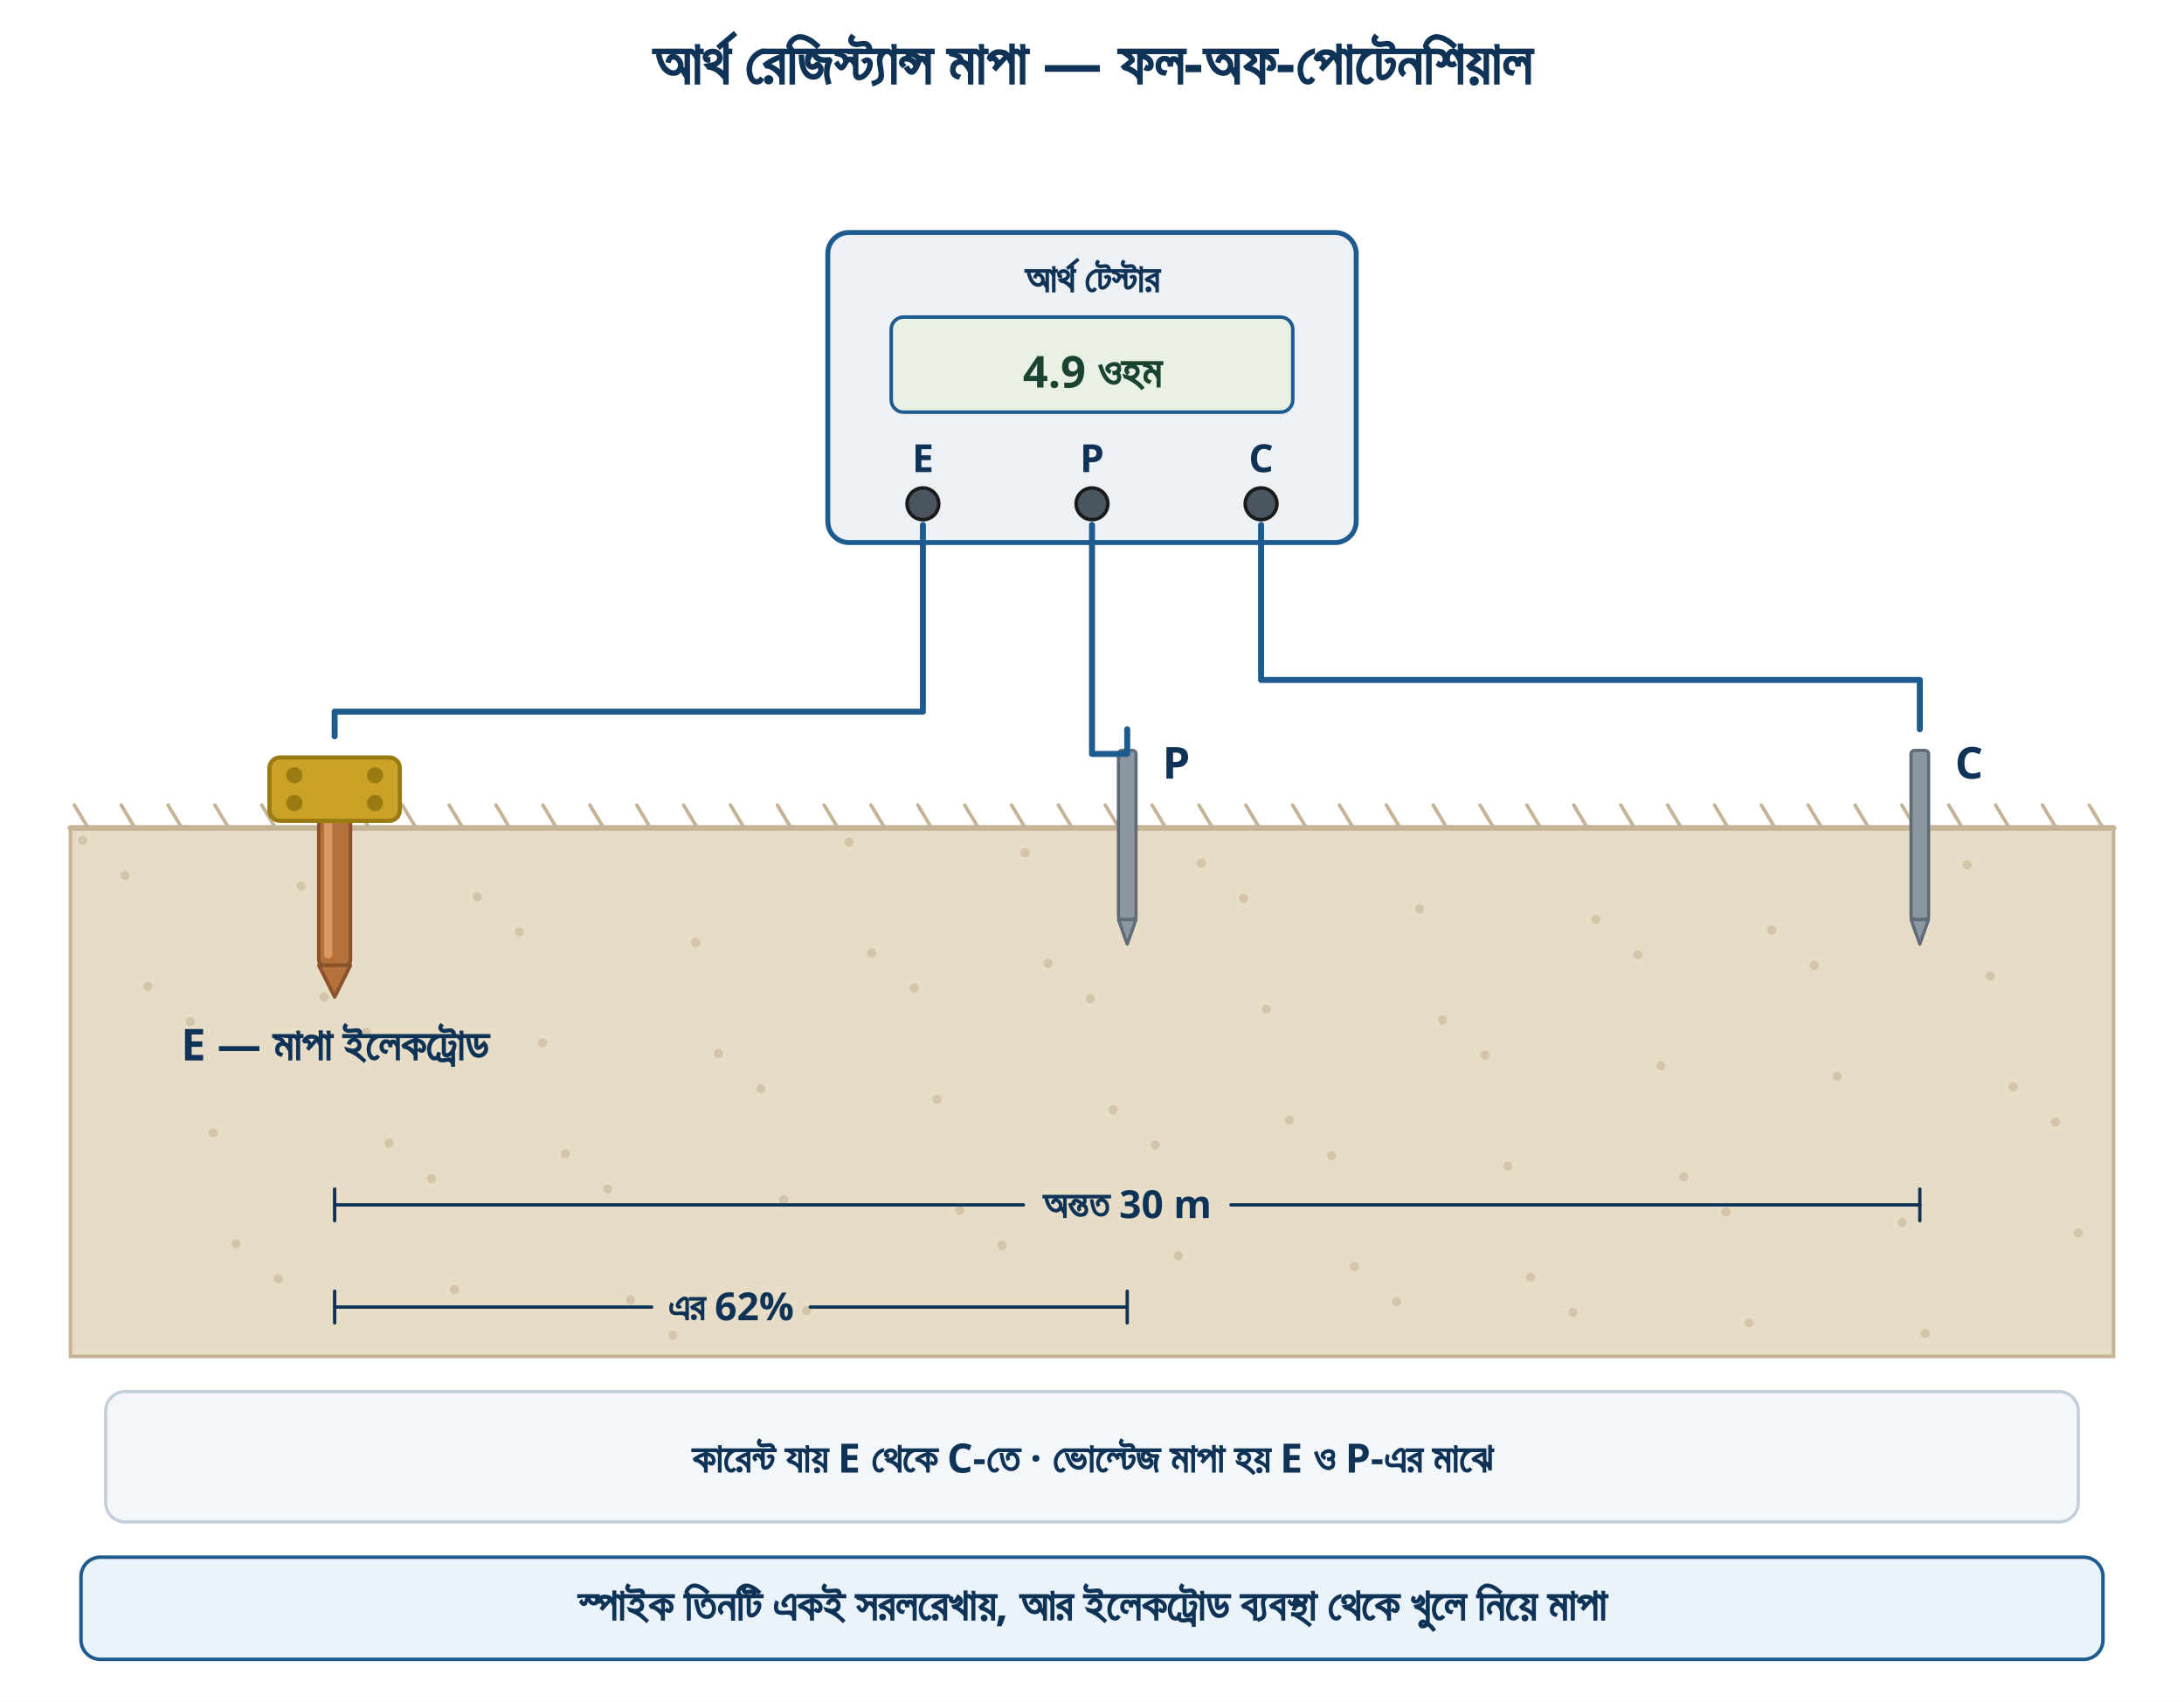
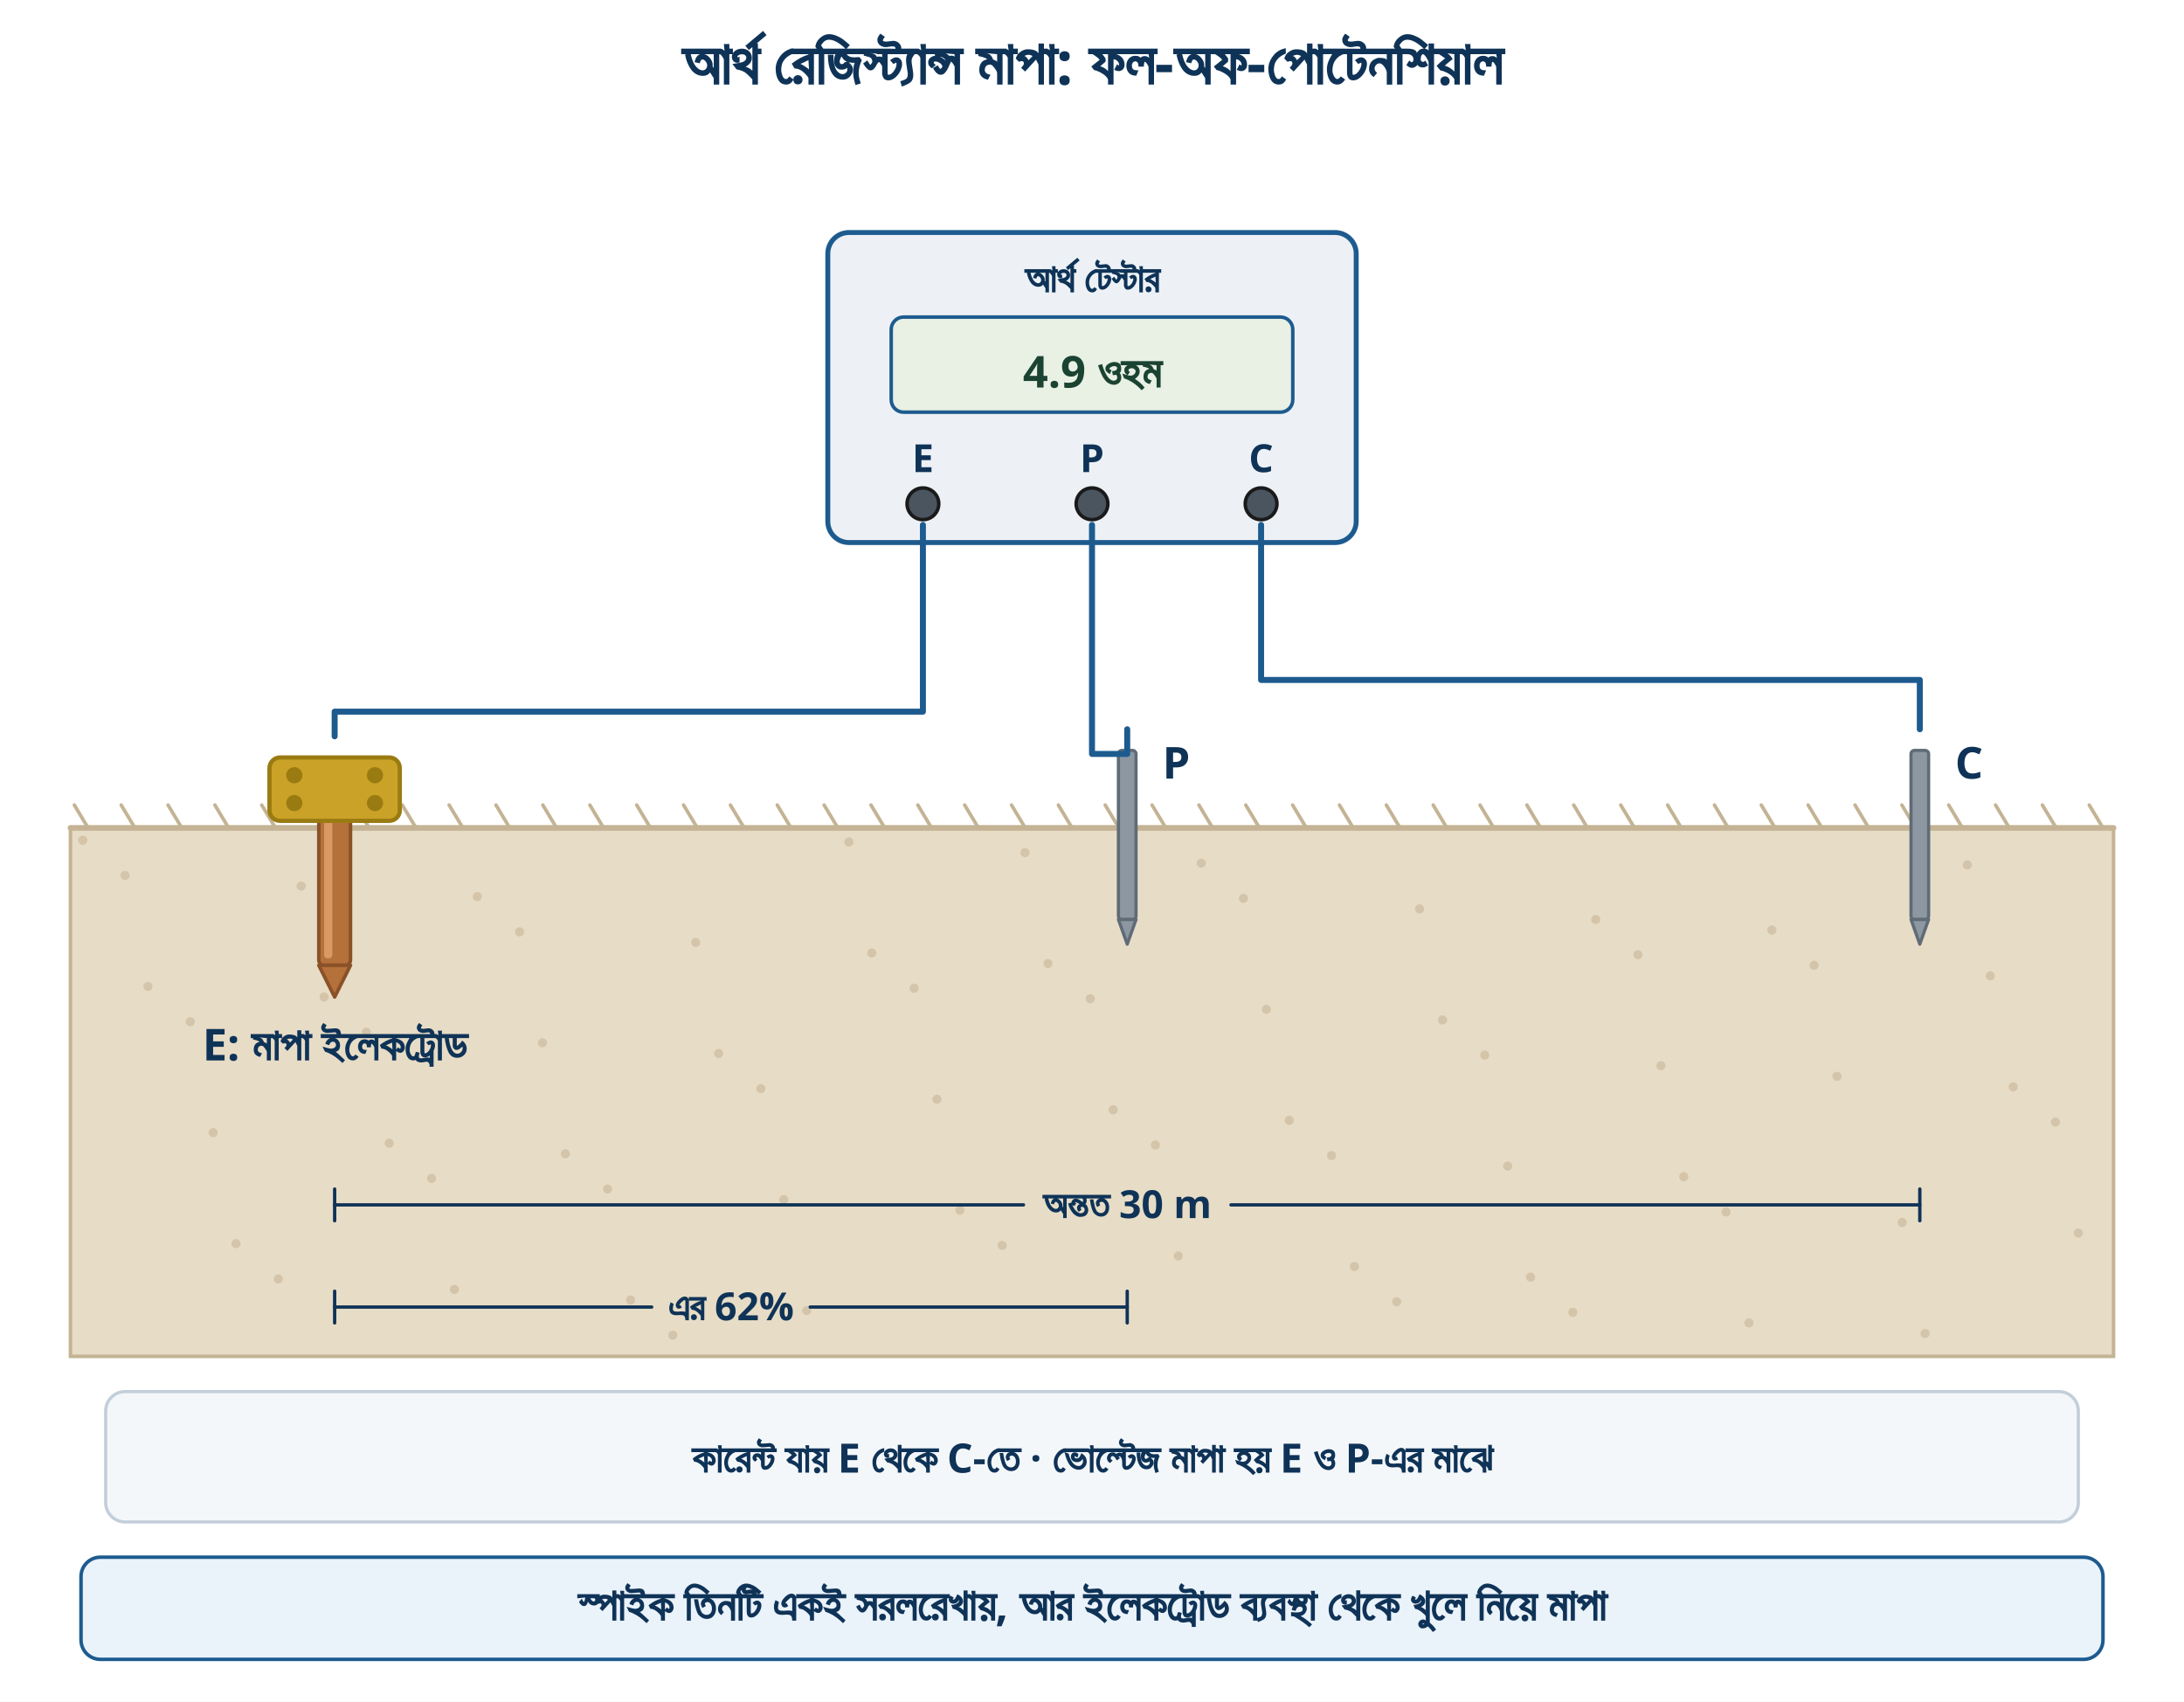
<svg xmlns="http://www.w3.org/2000/svg" width="1240" height="966" viewBox="0 0 1240 966">
  <rect width="1240" height="966" fill="#FFFFFF" />
-   <text x="620.0" y="48.0" font-family="Kalpurush" font-size="34" font-weight="700" fill="#0F3357" text-anchor="middle">আর্থ রেজিস্ট্যান্স মাপা — ফল-অফ-পোটেনশিয়াল</text>
+   <text x="620.0" y="48.0" font-family="Kalpurush" font-size="34" font-weight="700" fill="#0F3357" text-anchor="middle">আর্থ রেজিস্ট্যান্স মাপা: ফল-অফ-পোটেনশিয়াল</text>
  <rect x="40.0" y="470.0" width="1160.0" height="300.0" rx="0" fill="#E7DCC6" stroke="#C4B394" stroke-width="2" />
  <g>
    <circle cx="47.0" cy="477.0" r="2.6" fill="#C4B394" opacity="0.55" />
    <circle cx="184.0" cy="566.0" r="2.6" fill="#C4B394" opacity="0.55" />
    <circle cx="321.0" cy="655.0" r="2.6" fill="#C4B394" opacity="0.55" />
    <circle cx="458.0" cy="744.0" r="2.6" fill="#C4B394" opacity="0.55" />
    <circle cx="595.0" cy="547.0" r="2.6" fill="#C4B394" opacity="0.55" />
    <circle cx="732.0" cy="636.0" r="2.6" fill="#C4B394" opacity="0.55" />
    <circle cx="869.0" cy="725.0" r="2.6" fill="#C4B394" opacity="0.55" />
    <circle cx="1006.0" cy="528.0" r="2.6" fill="#C4B394" opacity="0.55" />
    <circle cx="1143.0" cy="617.0" r="2.6" fill="#C4B394" opacity="0.55" />
    <circle cx="134.0" cy="706.0" r="2.6" fill="#C4B394" opacity="0.55" />
    <circle cx="271.0" cy="509.0" r="2.6" fill="#C4B394" opacity="0.55" />
    <circle cx="408.0" cy="598.0" r="2.6" fill="#C4B394" opacity="0.55" />
    <circle cx="545.0" cy="687.0" r="2.6" fill="#C4B394" opacity="0.55" />
    <circle cx="682.0" cy="490.0" r="2.6" fill="#C4B394" opacity="0.55" />
    <circle cx="819.0" cy="579.0" r="2.6" fill="#C4B394" opacity="0.55" />
    <circle cx="956.0" cy="668.0" r="2.6" fill="#C4B394" opacity="0.55" />
    <circle cx="1093.0" cy="757.0" r="2.6" fill="#C4B394" opacity="0.55" />
    <circle cx="84.0" cy="560.0" r="2.6" fill="#C4B394" opacity="0.55" />
    <circle cx="221.0" cy="649.0" r="2.6" fill="#C4B394" opacity="0.55" />
    <circle cx="358.0" cy="738.0" r="2.6" fill="#C4B394" opacity="0.55" />
    <circle cx="495.0" cy="541.0" r="2.6" fill="#C4B394" opacity="0.55" />
    <circle cx="632.0" cy="630.0" r="2.6" fill="#C4B394" opacity="0.55" />
    <circle cx="769.0" cy="719.0" r="2.6" fill="#C4B394" opacity="0.55" />
    <circle cx="906.0" cy="522.0" r="2.6" fill="#C4B394" opacity="0.55" />
    <circle cx="1043.0" cy="611.0" r="2.6" fill="#C4B394" opacity="0.55" />
    <circle cx="1180.0" cy="700.0" r="2.6" fill="#C4B394" opacity="0.55" />
    <circle cx="171.0" cy="503.0" r="2.6" fill="#C4B394" opacity="0.55" />
    <circle cx="308.0" cy="592.0" r="2.6" fill="#C4B394" opacity="0.55" />
    <circle cx="445.0" cy="681.0" r="2.6" fill="#C4B394" opacity="0.55" />
    <circle cx="582.0" cy="484.0" r="2.6" fill="#C4B394" opacity="0.55" />
    <circle cx="719.0" cy="573.0" r="2.6" fill="#C4B394" opacity="0.55" />
    <circle cx="856.0" cy="662.0" r="2.6" fill="#C4B394" opacity="0.55" />
    <circle cx="993.0" cy="751.0" r="2.6" fill="#C4B394" opacity="0.55" />
    <circle cx="1130.0" cy="554.0" r="2.6" fill="#C4B394" opacity="0.55" />
    <circle cx="121.0" cy="643.0" r="2.6" fill="#C4B394" opacity="0.55" />
    <circle cx="258.0" cy="732.0" r="2.6" fill="#C4B394" opacity="0.55" />
    <circle cx="395.0" cy="535.0" r="2.6" fill="#C4B394" opacity="0.55" />
    <circle cx="532.0" cy="624.0" r="2.6" fill="#C4B394" opacity="0.55" />
    <circle cx="669.0" cy="713.0" r="2.6" fill="#C4B394" opacity="0.55" />
    <circle cx="806.0" cy="516.0" r="2.6" fill="#C4B394" opacity="0.55" />
    <circle cx="943.0" cy="605.0" r="2.6" fill="#C4B394" opacity="0.55" />
    <circle cx="1080.0" cy="694.0" r="2.6" fill="#C4B394" opacity="0.55" />
    <circle cx="71.0" cy="497.0" r="2.6" fill="#C4B394" opacity="0.55" />
    <circle cx="208.0" cy="586.0" r="2.6" fill="#C4B394" opacity="0.55" />
    <circle cx="345.0" cy="675.0" r="2.6" fill="#C4B394" opacity="0.55" />
    <circle cx="482.0" cy="478.0" r="2.6" fill="#C4B394" opacity="0.55" />
    <circle cx="619.0" cy="567.0" r="2.6" fill="#C4B394" opacity="0.55" />
    <circle cx="756.0" cy="656.0" r="2.6" fill="#C4B394" opacity="0.55" />
    <circle cx="893.0" cy="745.0" r="2.6" fill="#C4B394" opacity="0.55" />
    <circle cx="1030.0" cy="548.0" r="2.6" fill="#C4B394" opacity="0.55" />
    <circle cx="1167.0" cy="637.0" r="2.6" fill="#C4B394" opacity="0.55" />
    <circle cx="158.0" cy="726.0" r="2.6" fill="#C4B394" opacity="0.55" />
    <circle cx="295.0" cy="529.0" r="2.6" fill="#C4B394" opacity="0.55" />
    <circle cx="432.0" cy="618.0" r="2.6" fill="#C4B394" opacity="0.55" />
    <circle cx="569.0" cy="707.0" r="2.6" fill="#C4B394" opacity="0.55" />
    <circle cx="706.0" cy="510.0" r="2.6" fill="#C4B394" opacity="0.55" />
    <circle cx="843.0" cy="599.0" r="2.6" fill="#C4B394" opacity="0.55" />
    <circle cx="980.0" cy="688.0" r="2.6" fill="#C4B394" opacity="0.55" />
    <circle cx="1117.0" cy="491.0" r="2.6" fill="#C4B394" opacity="0.55" />
    <circle cx="108.0" cy="580.0" r="2.6" fill="#C4B394" opacity="0.55" />
    <circle cx="245.0" cy="669.0" r="2.6" fill="#C4B394" opacity="0.55" />
    <circle cx="382.0" cy="758.0" r="2.6" fill="#C4B394" opacity="0.55" />
    <circle cx="519.0" cy="561.0" r="2.6" fill="#C4B394" opacity="0.55" />
    <circle cx="656.0" cy="650.0" r="2.6" fill="#C4B394" opacity="0.55" />
    <circle cx="793.0" cy="739.0" r="2.6" fill="#C4B394" opacity="0.55" />
    <circle cx="930.0" cy="542.0" r="2.6" fill="#C4B394" opacity="0.55" />
  </g>
  <line x1="40.0" y1="470.0" x2="1200.0" y2="470.0" stroke="#C4B394" stroke-width="3.2" stroke-linecap="round" />
  <line x1="50.0" y1="470.0" x2="42.2" y2="457.0" stroke="#C4B394" stroke-width="2" stroke-linecap="round" />
  <line x1="76.6" y1="470.0" x2="68.8" y2="457.0" stroke="#C4B394" stroke-width="2" stroke-linecap="round" />
  <line x1="103.2" y1="470.0" x2="95.4" y2="457.0" stroke="#C4B394" stroke-width="2" stroke-linecap="round" />
  <line x1="129.8" y1="470.0" x2="122.0" y2="457.0" stroke="#C4B394" stroke-width="2" stroke-linecap="round" />
  <line x1="156.4" y1="470.0" x2="148.6" y2="457.0" stroke="#C4B394" stroke-width="2" stroke-linecap="round" />
  <line x1="183.0" y1="470.0" x2="175.2" y2="457.0" stroke="#C4B394" stroke-width="2" stroke-linecap="round" />
  <line x1="209.6" y1="470.0" x2="201.8" y2="457.0" stroke="#C4B394" stroke-width="2" stroke-linecap="round" />
  <line x1="236.2" y1="470.0" x2="228.4" y2="457.0" stroke="#C4B394" stroke-width="2" stroke-linecap="round" />
  <line x1="262.8" y1="470.0" x2="255.0" y2="457.0" stroke="#C4B394" stroke-width="2" stroke-linecap="round" />
  <line x1="289.4" y1="470.0" x2="281.6" y2="457.0" stroke="#C4B394" stroke-width="2" stroke-linecap="round" />
  <line x1="316.0" y1="470.0" x2="308.2" y2="457.0" stroke="#C4B394" stroke-width="2" stroke-linecap="round" />
  <line x1="342.7" y1="470.0" x2="334.9" y2="457.0" stroke="#C4B394" stroke-width="2" stroke-linecap="round" />
  <line x1="369.3" y1="470.0" x2="361.5" y2="457.0" stroke="#C4B394" stroke-width="2" stroke-linecap="round" />
  <line x1="395.9" y1="470.0" x2="388.1" y2="457.0" stroke="#C4B394" stroke-width="2" stroke-linecap="round" />
  <line x1="422.5" y1="470.0" x2="414.7" y2="457.0" stroke="#C4B394" stroke-width="2" stroke-linecap="round" />
  <line x1="449.1" y1="470.0" x2="441.3" y2="457.0" stroke="#C4B394" stroke-width="2" stroke-linecap="round" />
  <line x1="475.7" y1="470.0" x2="467.9" y2="457.0" stroke="#C4B394" stroke-width="2" stroke-linecap="round" />
  <line x1="502.3" y1="470.0" x2="494.5" y2="457.0" stroke="#C4B394" stroke-width="2" stroke-linecap="round" />
  <line x1="528.9" y1="470.0" x2="521.1" y2="457.0" stroke="#C4B394" stroke-width="2" stroke-linecap="round" />
  <line x1="555.5" y1="470.0" x2="547.7" y2="457.0" stroke="#C4B394" stroke-width="2" stroke-linecap="round" />
  <line x1="582.1" y1="470.0" x2="574.3" y2="457.0" stroke="#C4B394" stroke-width="2" stroke-linecap="round" />
  <line x1="608.7" y1="470.0" x2="600.9" y2="457.0" stroke="#C4B394" stroke-width="2" stroke-linecap="round" />
  <line x1="635.3" y1="470.0" x2="627.5" y2="457.0" stroke="#C4B394" stroke-width="2" stroke-linecap="round" />
  <line x1="661.9" y1="470.0" x2="654.1" y2="457.0" stroke="#C4B394" stroke-width="2" stroke-linecap="round" />
  <line x1="688.5" y1="470.0" x2="680.7" y2="457.0" stroke="#C4B394" stroke-width="2" stroke-linecap="round" />
  <line x1="715.1" y1="470.0" x2="707.3" y2="457.0" stroke="#C4B394" stroke-width="2" stroke-linecap="round" />
  <line x1="741.7" y1="470.0" x2="733.9" y2="457.0" stroke="#C4B394" stroke-width="2" stroke-linecap="round" />
  <line x1="768.3" y1="470.0" x2="760.5" y2="457.0" stroke="#C4B394" stroke-width="2" stroke-linecap="round" />
  <line x1="794.9" y1="470.0" x2="787.1" y2="457.0" stroke="#C4B394" stroke-width="2" stroke-linecap="round" />
  <line x1="821.5" y1="470.0" x2="813.7" y2="457.0" stroke="#C4B394" stroke-width="2" stroke-linecap="round" />
  <line x1="848.1" y1="470.0" x2="840.3" y2="457.0" stroke="#C4B394" stroke-width="2" stroke-linecap="round" />
  <line x1="874.7" y1="470.0" x2="866.9" y2="457.0" stroke="#C4B394" stroke-width="2" stroke-linecap="round" />
  <line x1="901.3" y1="470.0" x2="893.5" y2="457.0" stroke="#C4B394" stroke-width="2" stroke-linecap="round" />
  <line x1="928.0" y1="470.0" x2="920.2" y2="457.0" stroke="#C4B394" stroke-width="2" stroke-linecap="round" />
  <line x1="954.6" y1="470.0" x2="946.8" y2="457.0" stroke="#C4B394" stroke-width="2" stroke-linecap="round" />
  <line x1="981.2" y1="470.0" x2="973.4" y2="457.0" stroke="#C4B394" stroke-width="2" stroke-linecap="round" />
  <line x1="1007.8" y1="470.0" x2="1000.0" y2="457.0" stroke="#C4B394" stroke-width="2" stroke-linecap="round" />
  <line x1="1034.4" y1="470.0" x2="1026.6" y2="457.0" stroke="#C4B394" stroke-width="2" stroke-linecap="round" />
  <line x1="1061.0" y1="470.0" x2="1053.2" y2="457.0" stroke="#C4B394" stroke-width="2" stroke-linecap="round" />
  <line x1="1087.6" y1="470.0" x2="1079.8" y2="457.0" stroke="#C4B394" stroke-width="2" stroke-linecap="round" />
  <line x1="1114.2" y1="470.0" x2="1106.4" y2="457.0" stroke="#C4B394" stroke-width="2" stroke-linecap="round" />
  <line x1="1140.8" y1="470.0" x2="1133.0" y2="457.0" stroke="#C4B394" stroke-width="2" stroke-linecap="round" />
  <line x1="1167.4" y1="470.0" x2="1159.6" y2="457.0" stroke="#C4B394" stroke-width="2" stroke-linecap="round" />
  <line x1="1194.0" y1="470.0" x2="1186.2" y2="457.0" stroke="#C4B394" stroke-width="2" stroke-linecap="round" />
  <rect x="181.0" y="436.0" width="18.0" height="112.0" rx="3" fill="#B5713A" stroke="#8A5228" stroke-width="2" />
  <polygon points="181.0,548.0 199.0,548.0 190.0,566.0" fill="#B5713A" stroke="#8A5228" stroke-width="2" stroke-linejoin="round" />
  <rect x="184.0" y="440.0" width="4.7" height="104.0" rx="2" fill="#D89A62" stroke="none" stroke-width="0" />
  <rect x="153.0" y="430.0" width="74.0" height="36.0" rx="6" fill="#C9A227" stroke="#9A7B12" stroke-width="2.4" />
  <circle cx="167.1" cy="440.1" r="4.6" fill="#9A7B12" stroke="none" stroke-width="0" />
  <circle cx="167.1" cy="455.9" r="4.6" fill="#9A7B12" stroke="none" stroke-width="0" />
  <circle cx="212.9" cy="440.1" r="4.6" fill="#9A7B12" stroke="none" stroke-width="0" />
  <circle cx="212.9" cy="455.9" r="4.6" fill="#9A7B12" stroke="none" stroke-width="0" />
-   <text x="190.0" y="602.0" font-family="Kalpurush" font-size="25" font-weight="700" fill="#0F3357" text-anchor="middle">E — মাপা ইলেকট্রোড</text>
+   <text x="190.0" y="602.0" font-family="Kalpurush" font-size="25" font-weight="700" fill="#0F3357" text-anchor="middle">E: মাপা ইলেকট্রোড</text>
  <rect x="635.0" y="426.0" width="10.0" height="96.0" rx="2" fill="#8C97A2" stroke="#5F6B76" stroke-width="1.8" />
  <polygon points="635.0,522.0 645.0,522.0 640.0,536.0" fill="#8C97A2" stroke="#5F6B76" stroke-width="1.8" stroke-linejoin="round" />
  <text x="660.0" y="442.0" font-family="Kalpurush" font-size="25" font-weight="700" fill="#0F3357" text-anchor="start">P</text>
  <rect x="1085.0" y="426.0" width="10.0" height="96.0" rx="2" fill="#8C97A2" stroke="#5F6B76" stroke-width="1.8" />
  <polygon points="1085.0,522.0 1095.0,522.0 1090.0,536.0" fill="#8C97A2" stroke="#5F6B76" stroke-width="1.8" stroke-linejoin="round" />
  <text x="1110.0" y="442.0" font-family="Kalpurush" font-size="25" font-weight="700" fill="#0F3357" text-anchor="start">C</text>
  <rect x="470.0" y="132.0" width="300.0" height="176.0" rx="12" fill="#EDF1F5" stroke="#1D5B8F" stroke-width="2.8" />
  <text x="620.0" y="166.0" font-family="Kalpurush" font-size="22" font-weight="700" fill="#0F3357" text-anchor="middle">আর্থ টেস্টার</text>
  <rect x="506.0" y="180.0" width="228.0" height="54.0" rx="7" fill="#E9F0E4" stroke="#1D5B8F" stroke-width="2" />
  <text x="620.0" y="220.0" font-family="Kalpurush" font-size="25" font-weight="700" fill="#1B4332" text-anchor="middle">4.9 ওহম</text>
  <circle cx="524.0" cy="286.0" r="9.0" fill="#4A5560" stroke="#1A1A1A" stroke-width="2" />
  <text x="524.0" y="268.0" font-family="Kalpurush" font-size="22" font-weight="700" fill="#0F3357" text-anchor="middle">E</text>
  <circle cx="620.0" cy="286.0" r="9.0" fill="#4A5560" stroke="#1A1A1A" stroke-width="2" />
  <text x="620.0" y="268.0" font-family="Kalpurush" font-size="22" font-weight="700" fill="#0F3357" text-anchor="middle">P</text>
  <circle cx="716.0" cy="286.0" r="9.0" fill="#4A5560" stroke="#1A1A1A" stroke-width="2" />
  <text x="716.0" y="268.0" font-family="Kalpurush" font-size="22" font-weight="700" fill="#0F3357" text-anchor="middle">C</text>
  <path d="M 524.0 298 L 524.0 404 L 190 404 L 190 418" fill="none" stroke="#1D5B8F" stroke-width="3.4" stroke-linecap="round" stroke-linejoin="round" />
  <path d="M 620.0 298 L 620.0 428 L 640 428 L 640 414" fill="none" stroke="#1D5B8F" stroke-width="3.4" stroke-linecap="round" stroke-linejoin="round" />
  <path d="M 716.0 298 L 716.0 386 L 1090 386 L 1090 414" fill="none" stroke="#1D5B8F" stroke-width="3.4" stroke-linecap="round" stroke-linejoin="round" />
  <line x1="190.0" y1="684.0" x2="581.1" y2="684.0" stroke="#0F3357" stroke-width="1.9" stroke-linecap="round" />
  <line x1="698.9" y1="684.0" x2="1090.0" y2="684.0" stroke="#0F3357" stroke-width="1.9" stroke-linecap="round" />
  <line x1="190.0" y1="675.0" x2="190.0" y2="693.0" stroke="#0F3357" stroke-width="1.9" stroke-linecap="round" />
  <line x1="1090.0" y1="675.0" x2="1090.0" y2="693.0" stroke="#0F3357" stroke-width="1.9" stroke-linecap="round" />
  <text x="640.0" y="691.5" font-family="Kalpurush" font-size="22" font-weight="700" fill="#0F3357" text-anchor="middle">অন্তত 30 m</text>
  <line x1="190.0" y1="742.0" x2="370.0" y2="742.0" stroke="#0F3357" stroke-width="1.9" stroke-linecap="round" />
  <line x1="460.0" y1="742.0" x2="640.0" y2="742.0" stroke="#0F3357" stroke-width="1.9" stroke-linecap="round" />
  <line x1="190.0" y1="733.0" x2="190.0" y2="751.0" stroke="#0F3357" stroke-width="1.9" stroke-linecap="round" />
  <line x1="640.0" y1="733.0" x2="640.0" y2="751.0" stroke="#0F3357" stroke-width="1.9" stroke-linecap="round" />
  <text x="415.0" y="749.5" font-family="Kalpurush" font-size="22" font-weight="700" fill="#0F3357" text-anchor="middle">এর 62%</text>
  <rect x="60.0" y="790.0" width="1120.0" height="74.0" rx="11" fill="#F4F7FA" stroke="#C3CEDA" stroke-width="1.8" />
  <text x="620.0" y="836.0" font-family="Kalpurush" font-size="23" font-weight="700" fill="#0F3357" text-anchor="middle">কারেন্ট যায় E থেকে C-তে · ভোল্টেজ মাপা হয় E ও P-এর মাঝে</text>
  <rect x="46.0" y="884.0" width="1148.0" height="58.0" rx="11" fill="#EAF2FA" stroke="#1D5B8F" stroke-width="2" />
  <text x="620.0" y="920.0" font-family="Kalpurush" font-size="25" font-weight="700" fill="#0F3357" text-anchor="middle">স্পাইক তিনটি একই সরলরেখায়, আর ইলেকট্রোড ব্যবস্থা থেকে খুলে নিয়ে মাপা</text>
</svg>
